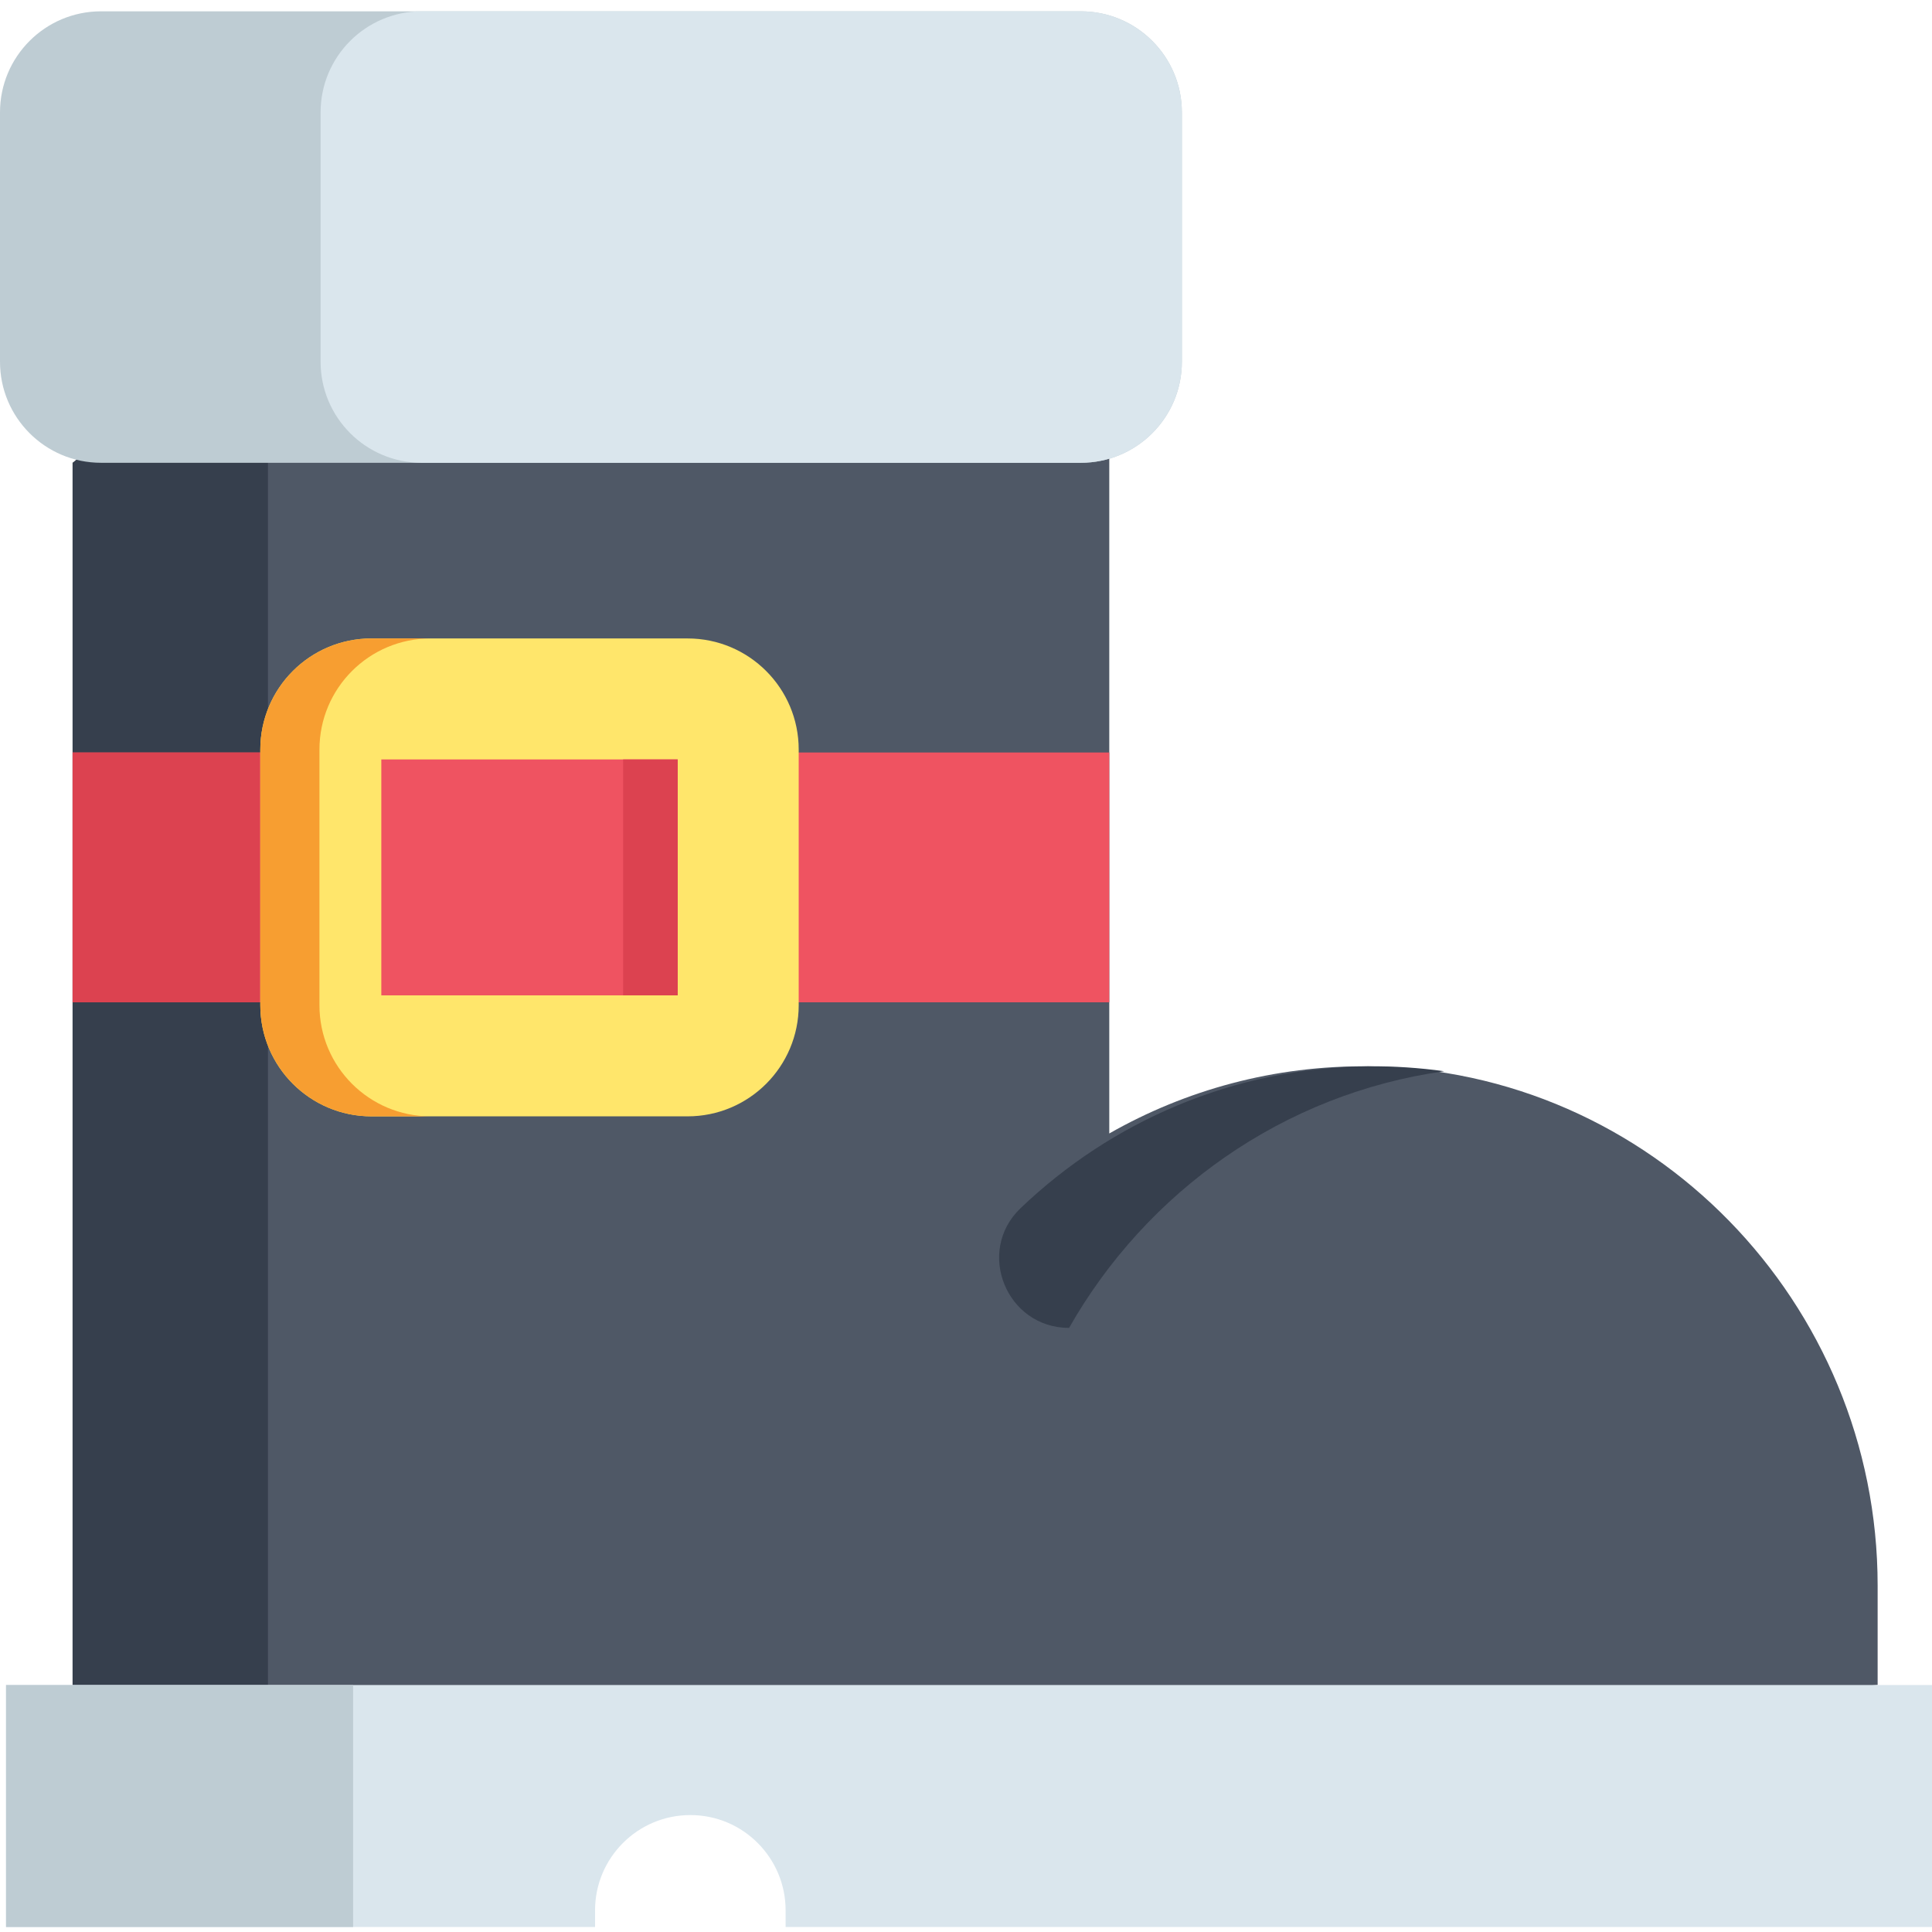
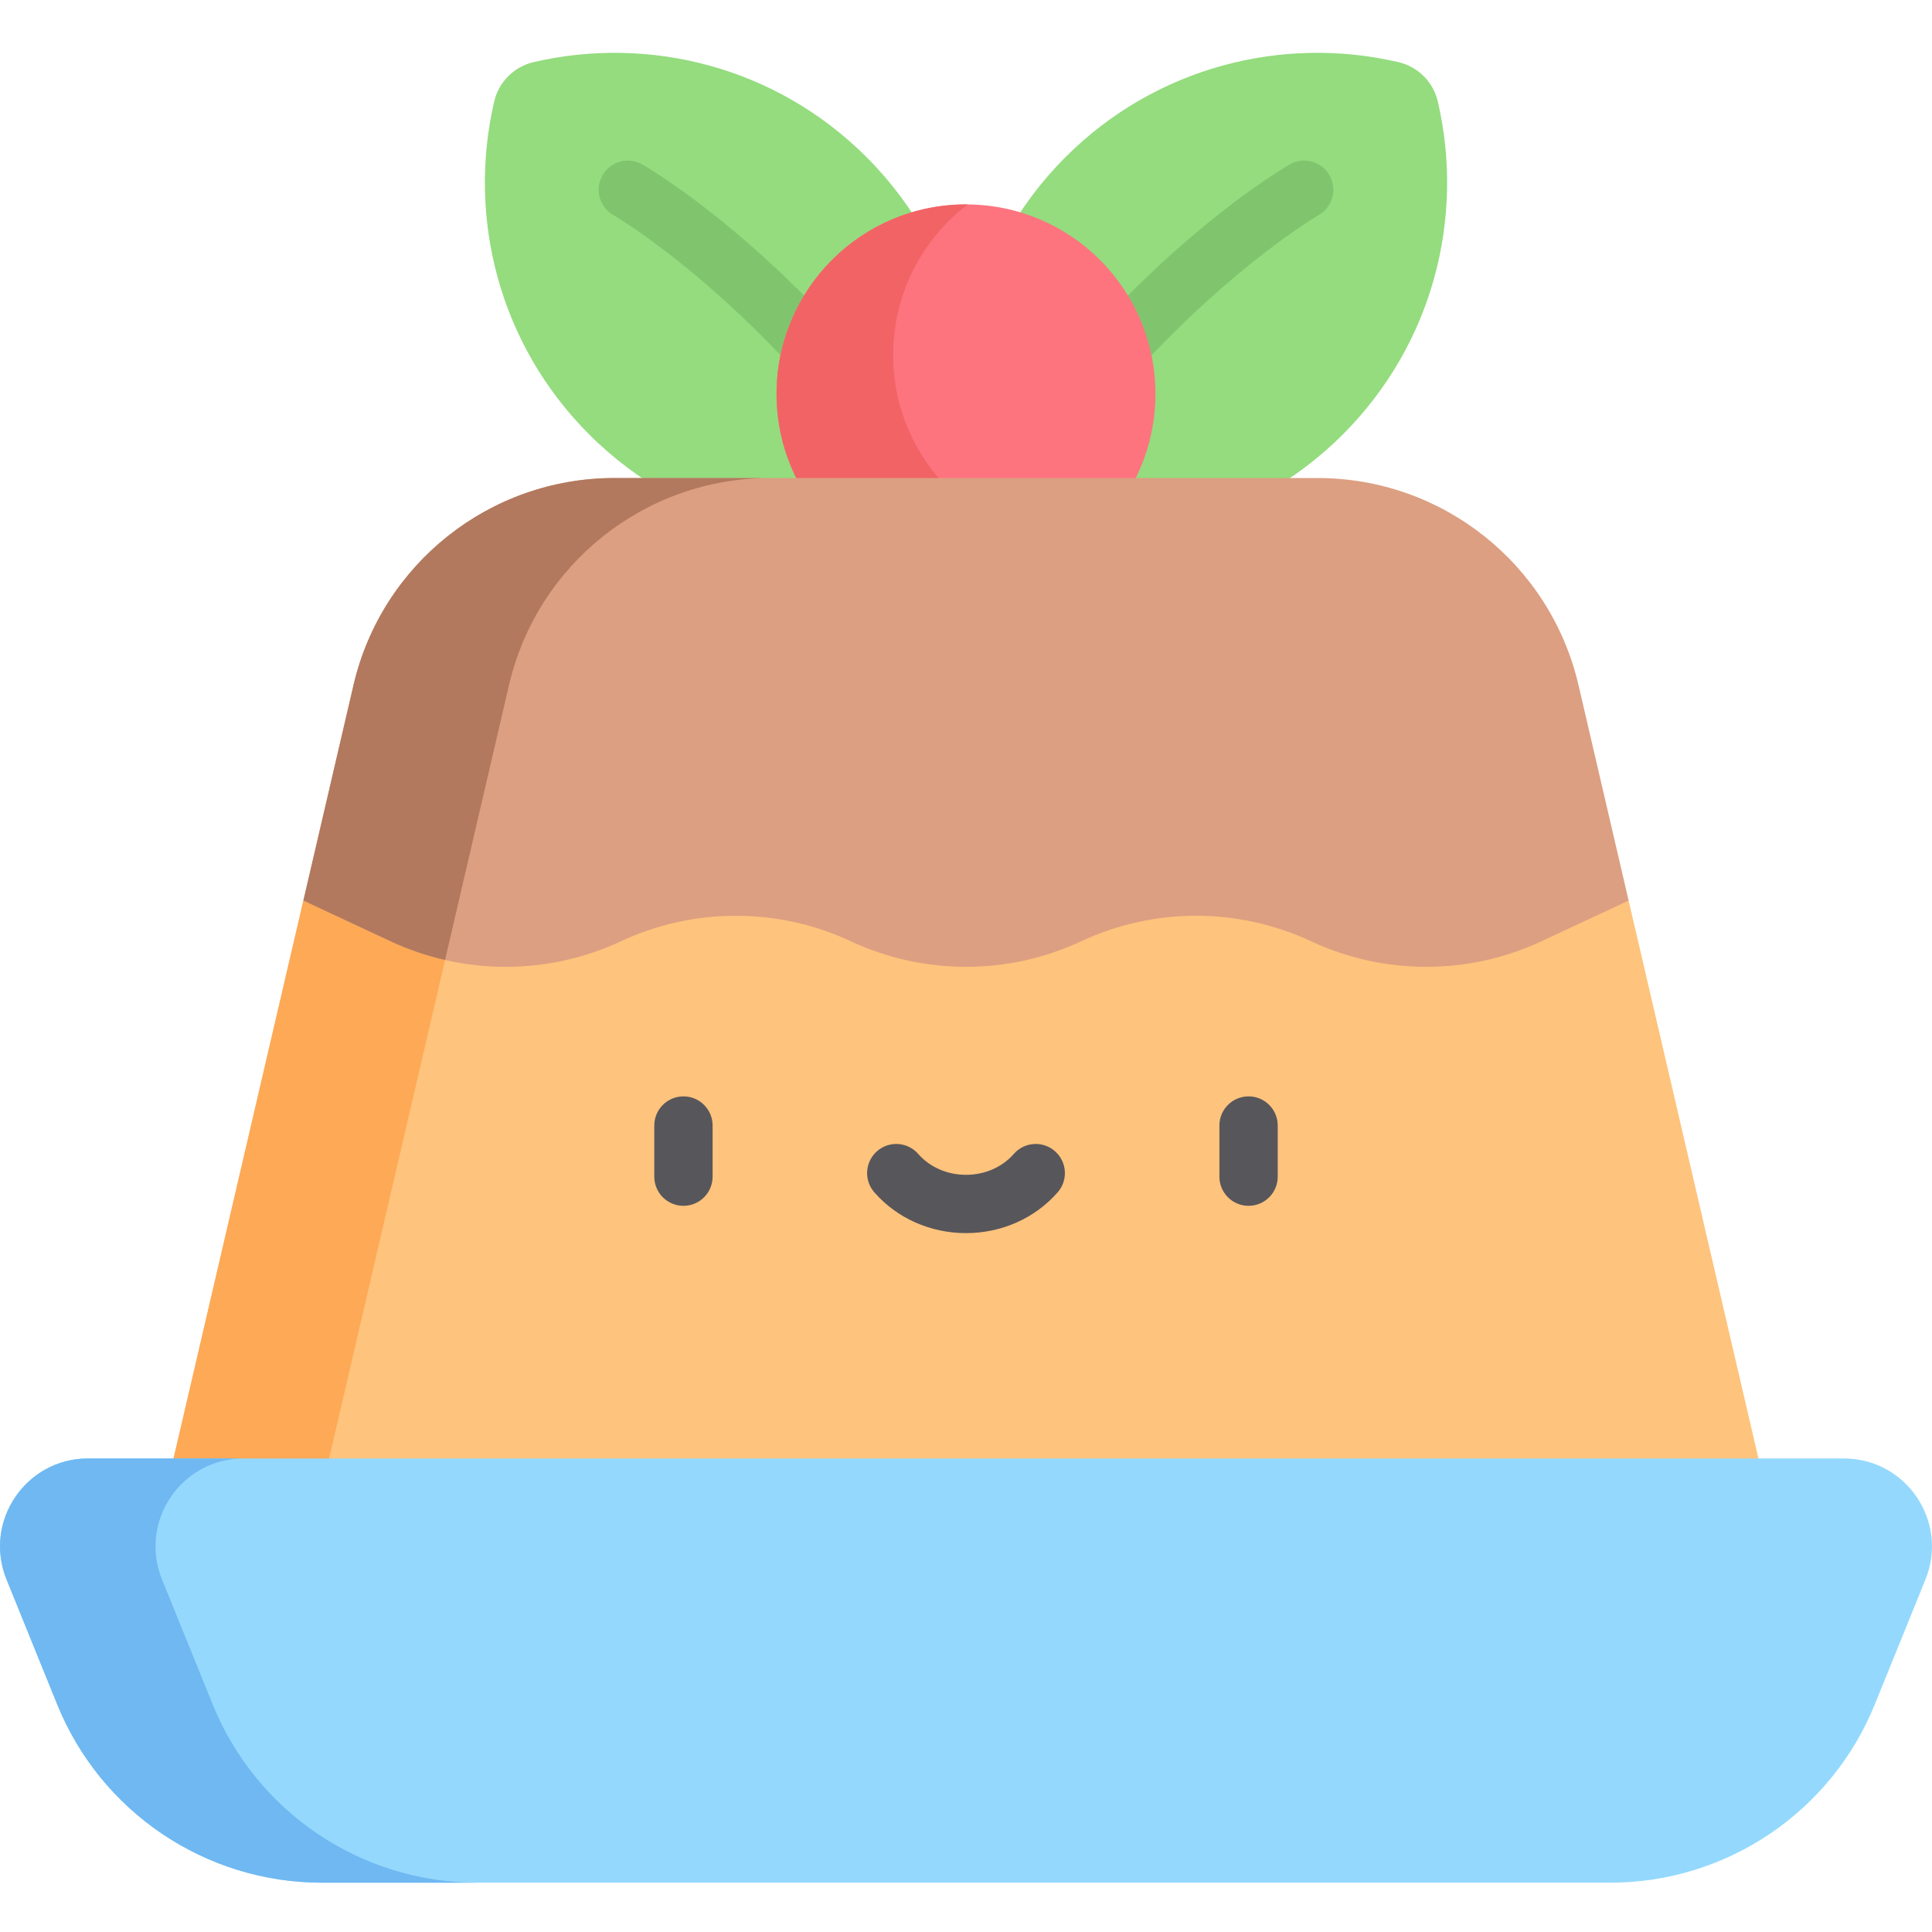
- <svg xmlns="http://www.w3.org/2000/svg" height="512pt" viewBox="0 -2 512 511" width="512pt">
-   <path d="m497.594 444.043v-26.344c0-74.969-59.984-136.906-134.953-137.613-25-.234-48.449 6.273-68.672 17.797v-244.758l-274.73 67.02v363.98" fill="#4f5866" />
-   <path d="m382.75 281.387c-42.695 5.969-78.934 31.945-99.434 68.023-16.602 0-24.848-20.277-12.844-31.742 24.055-22.973 56.406-37.242 92.172-37.586 6.824-.062 13.531.398 20.105 1.305zm0 0" fill="#363f4d" />
-   <path d="m71.012 76.633v405.926l-51.773-38.516v-323.898zm0 0" fill="#363f4d" />
-   <path d="m313.207 27.273v66.098c0 14.781-11.992 26.773-26.785 26.773h-259.648c-14.793 0-26.773-11.992-26.773-26.773v-66.098c0-14.781 11.98-26.773 26.773-26.773h259.652c14.789 0 26.781 11.992 26.781 26.773zm0 0" fill="#beccd3" />
-   <path d="m313.207 27.273v66.098c0 14.781-11.992 26.773-26.785 26.773h-174.676c-14.793 0-26.785-11.992-26.785-26.773v-66.098c0-14.781 11.992-26.773 26.785-26.773h174.68c14.789 0 26.781 11.992 26.781 26.773zm0 0" fill="#dae6ed" />
-   <path d="m19.238 196.918h274.73v66.203h-274.73zm0 0" fill="#ef5361" />
-   <path d="m19.238 196.918h49.746v66.203h-49.746zm0 0" fill="#dc4250" />
-   <path d="m182.219 293.344h-83.785c-16.262 0-29.449-13.184-29.449-29.449v-67.75c0-16.266 13.188-29.449 29.449-29.449h83.785c16.262 0 29.445 13.184 29.445 29.449v67.75c.004 16.266-13.184 29.449-29.445 29.449zm0 0" fill="#ffe66b" />
-   <path d="m84.656 263.895v-67.754c0-16.262 13.188-29.445 29.449-29.445h-15.672c-16.262 0-29.449 13.184-29.449 29.445v67.754c0 16.266 13.188 29.449 29.449 29.449h15.672c-16.262 0-29.449-13.184-29.449-29.449zm0 0" fill="#f79e31" />
-   <path d="m101.051 198.758h78.551v62.52h-78.551zm0 0" fill="#ef5361" />
-   <path d="m165.137 198.758h14.465v62.52h-14.465zm0 0" fill="#dc4250" />
-   <path d="m512 444.043v64.129h-303.805v-4.414c0-6.969-2.832-13.273-7.395-17.848-4.562-4.578-10.879-7.398-17.852-7.398-13.945 0-25.254 11.309-25.254 25.246v4.414h-156.094v-64.129zm0 0" fill="#dae6ed" />
-   <path d="m1.602 444.043h91.973v64.129h-91.973zm0 0" fill="#beccd3" />
+ <svg xmlns="http://www.w3.org/2000/svg" height="512pt" viewBox="0 -14 512 512" width="512pt">
+   <path d="m381.035 12.906c-1.211-5.191-5.25-9.23-10.441-10.441-30.707-7.148-64.301 1.242-88.234 25.18-26.074 26.074-33.699 63.605-22.891 96.387 32.781 10.812 70.312 3.184 96.387-22.891 23.938-23.934 32.328-57.527 25.18-88.234zm0 0" fill="#94dc7e" />
+   <path d="m259.461 134.941c-1.371 0-2.758-.363-4.016-1.133-3.645-2.219-4.793-6.977-2.57-10.617 39.578-64.875 86.914-92.469 88.91-93.609 3.703-2.121 8.422-.836 10.543 2.863 2.121 3.703.84 8.418-2.855 10.543-.488.281-46.039 26.996-83.406 88.25-1.457 2.387-4 3.703-6.605 3.703zm0 0" fill="#80c56e" />
+   <path d="m130.965 12.906c1.211-5.191 5.25-9.23 10.441-10.441 30.707-7.148 64.301 1.242 88.234 25.18 26.074 26.074 33.703 63.605 22.891 96.387-32.781 10.812-70.312 3.184-96.387-22.891-23.938-23.934-32.328-57.527-25.18-88.234zm0 0" fill="#94dc7e" />
+   <path d="m252.539 134.941c-2.605 0-5.148-1.316-6.602-3.703-37.535-61.52-82.945-87.988-83.402-88.246-3.703-2.121-4.984-6.844-2.863-10.547 2.121-3.703 6.84-4.984 10.543-2.863 1.996 1.141 49.332 28.734 88.91 93.609 2.223 3.641 1.074 8.395-2.57 10.617-1.254.77-2.645 1.133-4.016 1.133zm0 0" fill="#80c56e" />
+   <path d="m306.203 90.379c0 27.727-22.477 50.203-50.203 50.203s-50.203-22.477-50.203-50.203c0-27.727 22.477-50.203 50.203-50.203s50.203 22.477 50.203 50.203zm0 0" fill="#fd747f" />
+   <path d="m236.703 80.078c0-16.266 7.742-30.715 19.734-39.891-.148-.004-.289-.012-.438-.012-27.727 0-50.203 22.477-50.203 50.203 0 27.727 22.477 50.203 50.203 50.203 11.461 0 22.02-3.848 30.469-10.312-27.523-.234-49.766-22.613-49.766-50.191zm0 0" fill="#f26365" />
+   <path d="m431.598 224.645 34.41 147.863-210.008 56.215-210.004-56.215 34.406-147.863 42.504-42.504h268.855zm0 0" fill="#fec37c" />
+   <path d="m256 428.723 20.605-5.516-189.402-50.699 44.293-190.367h-8.59l-42.504 42.504-33.906 145.703-.5 2.16zm0 0" fill="#fda956" />
+   <path d="m496.836 437.695 13.43-33.109c6.219-15.328-5.062-32.078-21.605-32.078h-465.32c-16.543 0-27.824 16.75-21.605 32.078l13.43 33.109c11.582 28.559 39.324 47.238 70.141 47.238h341.391c30.816 0 58.555-18.68 70.141-47.238zm0 0" fill="#94d9fd" />
+   <path d="m56.371 437.695-13.43-33.109c-6.219-15.328 5.062-32.078 21.605-32.078h-41.207c-16.543 0-27.824 16.75-21.605 32.078l13.43 33.109c11.586 28.559 39.324 47.238 70.141 47.238h41.207c-30.816 0-58.555-18.68-70.141-47.238zm0 0" fill="#6fb8f2" />
+   <path d="m431.598 224.645-23.129 10.809c-9.664 4.516-20.078 6.766-30.496 6.766-10.414 0-20.832-2.25-30.492-6.766-9.66-4.52-20.078-6.77-30.492-6.77-10.418 0-20.832 2.25-30.496 6.77-9.66 4.516-20.078 6.766-30.492 6.766s-20.832-2.25-30.492-6.766c-9.664-4.52-20.078-6.77-30.492-6.77-10.418 0-20.832 2.25-30.496 6.77-19.324 9.027-41.66 9.027-60.984 0l-23.133-10.809 13.277-57.074c7.477-32.148 36.125-54.887 69.121-54.887h186.398c32.996 0 61.641 22.738 69.121 54.887zm0 0" fill="#dc9f82" />
+   <path d="m117.945 240.391 16.941-72.82c7.48-32.148 36.125-54.887 69.125-54.887h-41.207c-33 0-61.645 22.738-69.125 54.887l-.191.836-13.086 56.238 23.133 10.809c4.656 2.176 9.488 3.812 14.41 4.938zm0 0" fill="#b2795e" />
+   <g fill="#57565b">
+     <path d="m181.121 305.555c-4.266 0-7.727-3.457-7.727-7.727v-13.551c0-4.266 3.461-7.727 7.727-7.727s7.727 3.461 7.727 7.727v13.551c0 4.27-3.461 7.727-7.727 7.727zm0 0" />
+     <path d="m330.883 305.555c-4.27 0-7.727-3.457-7.727-7.727v-13.551c0-4.266 3.457-7.727 7.727-7.727 4.266 0 7.727 3.461 7.727 7.727v13.551c0 4.27-3.461 7.727-7.727 7.727zm0 0" />
+     <path d="m256 312.789c-9.434 0-18.289-3.941-24.297-10.816-2.809-3.215-2.48-8.094.73-10.902 3.211-2.809 8.094-2.48 10.902.73 3.074 3.52 7.691 5.539 12.664 5.539s9.59-2.02 12.664-5.535c2.809-3.215 7.691-3.543 10.902-.734 3.215 2.809 3.543 7.691.73 10.902-6.008 6.875-14.863 10.816-24.297 10.816zm0 0" />
+   </g>
</svg>
